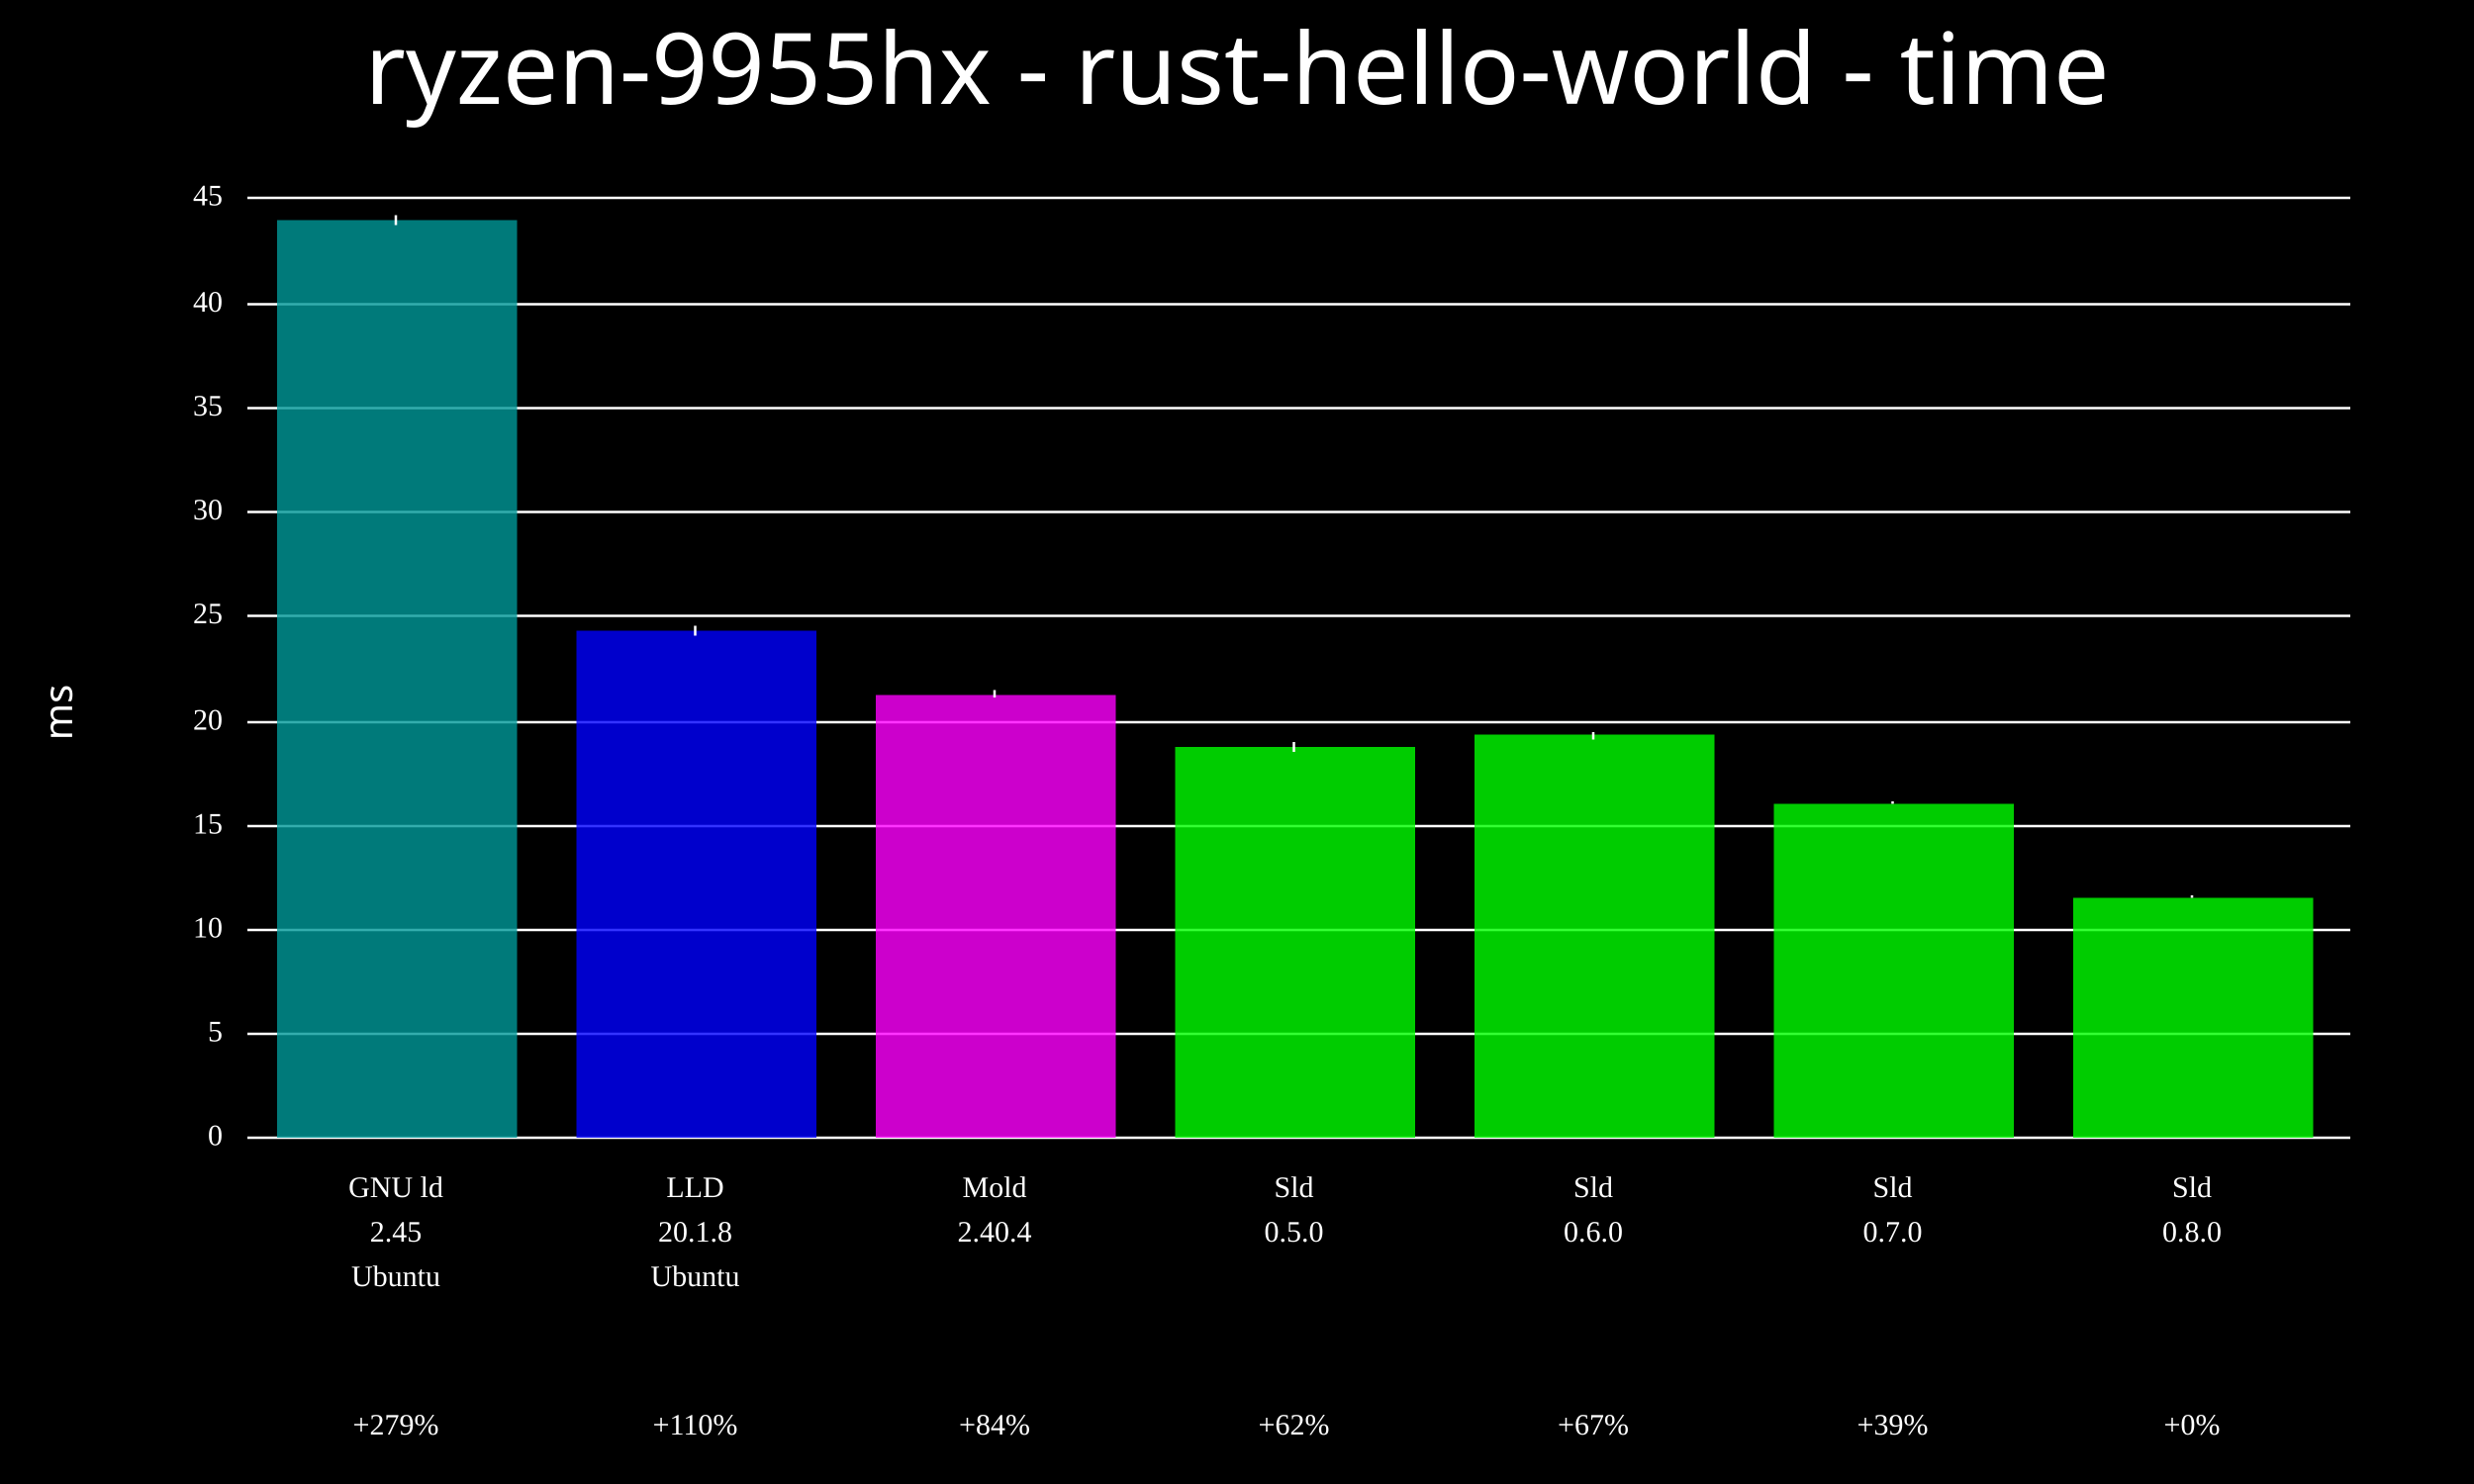
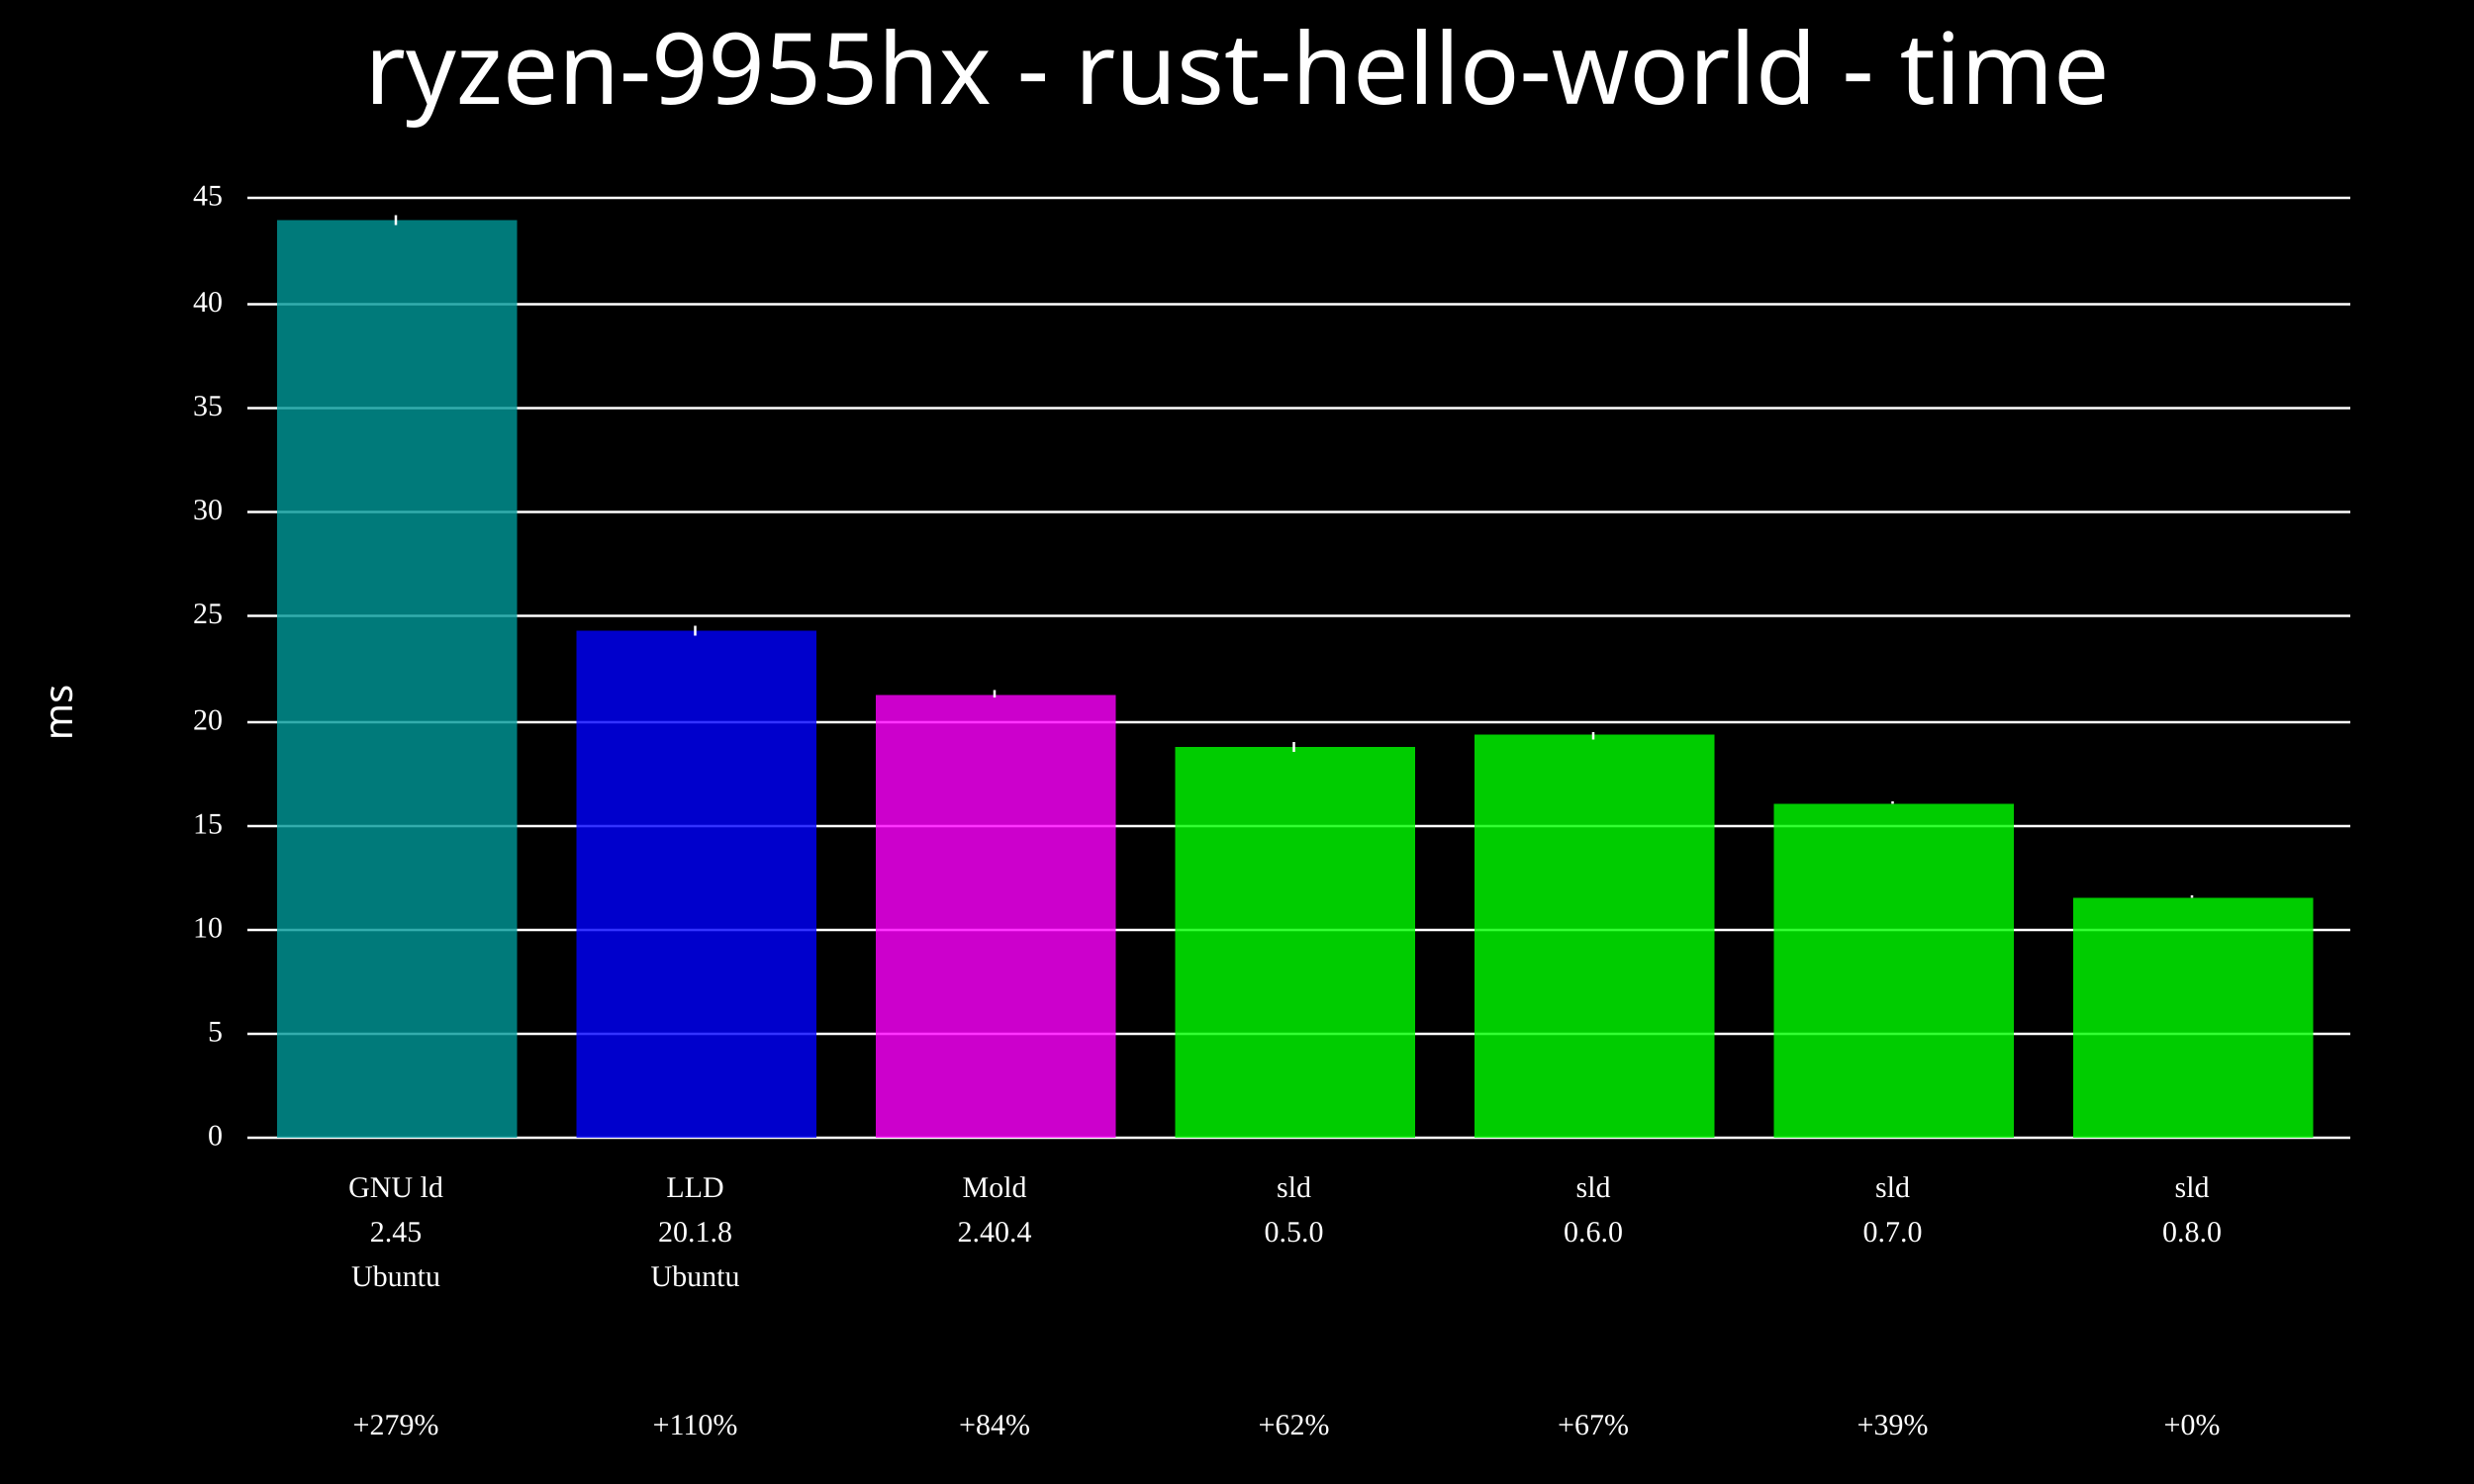
<svg xmlns="http://www.w3.org/2000/svg" width="1000" height="600" viewBox="0 0 1000 600">
  <rect x="0" y="0" width="1000" height="600" fill="#000000" />
  <text x="500" y="10" dy="0.8em" text-anchor="middle" font-family="sans-serif" font-size="40" fill="#FFFFFF">
ryzen-9955hx - rust-hello-world - time</text>
  <text x="5" y="300" dy="0.76em" text-anchor="middle" font-family="sans-serif" font-size="16" fill="#FFFFFF" transform="rotate(270, 5, 288)">ms</text>
  <line x1="100" y1="460" x2="950" y2="460" stroke="#FFFFFF" />
  <text x="90" y="460" dy="0.5ex" text-anchor="end" fill="#FFFFFF">0</text>
  <line x1="100" y1="418" x2="950" y2="418" stroke="#FFFFFF" />
  <text x="90" y="418" dy="0.5ex" text-anchor="end" fill="#FFFFFF">5</text>
  <line x1="100" y1="376" x2="950" y2="376" stroke="#FFFFFF" />
  <text x="90" y="376" dy="0.5ex" text-anchor="end" fill="#FFFFFF">10</text>
  <line x1="100" y1="334" x2="950" y2="334" stroke="#FFFFFF" />
  <text x="90" y="334" dy="0.5ex" text-anchor="end" fill="#FFFFFF">15</text>
  <line x1="100" y1="292" x2="950" y2="292" stroke="#FFFFFF" />
  <text x="90" y="292" dy="0.5ex" text-anchor="end" fill="#FFFFFF">20</text>
  <line x1="100" y1="249" x2="950" y2="249" stroke="#FFFFFF" />
  <text x="90" y="249" dy="0.5ex" text-anchor="end" fill="#FFFFFF">25</text>
  <line x1="100" y1="207" x2="950" y2="207" stroke="#FFFFFF" />
  <text x="90" y="207" dy="0.5ex" text-anchor="end" fill="#FFFFFF">30</text>
  <line x1="100" y1="165" x2="950" y2="165" stroke="#FFFFFF" />
  <text x="90" y="165" dy="0.5ex" text-anchor="end" fill="#FFFFFF">35</text>
  <line x1="100" y1="123" x2="950" y2="123" stroke="#FFFFFF" />
  <text x="90" y="123" dy="0.5ex" text-anchor="end" fill="#FFFFFF">40</text>
  <line x1="100" y1="80" x2="950" y2="80" stroke="#FFFFFF" />
  <text x="90" y="80" dy="0.5ex" text-anchor="end" fill="#FFFFFF">45</text>
  <rect fill="#009999" opacity="0.8" x="112" y="89" width="97" height="371" />
  <line stroke="#FFFFFF" x1="160" y1="87" x2="160" y2="91" />
  <text x="160" y="484" fill="#FFFFFF" text-anchor="middle">GNU ld</text>
  <text x="160" y="502" fill="#FFFFFF" text-anchor="middle">2.45</text>
  <text x="160" y="520" fill="#FFFFFF" text-anchor="middle">Ubuntu</text>
  <text x="160" y="580" fill="#FFFFFF" text-anchor="middle">+279%</text>
  <rect fill="#0000FF" opacity="0.8" x="233" y="255" width="97" height="205" />
  <line stroke="#FFFFFF" x1="281" y1="253" x2="281" y2="257" />
  <text x="281" y="484" fill="#FFFFFF" text-anchor="middle">LLD</text>
  <text x="281" y="502" fill="#FFFFFF" text-anchor="middle">20.1.8</text>
  <text x="281" y="520" fill="#FFFFFF" text-anchor="middle">Ubuntu</text>
  <text x="281" y="580" fill="#FFFFFF" text-anchor="middle">+110%</text>
  <rect fill="#FF00FF" opacity="0.8" x="354" y="281" width="97" height="179" />
  <line stroke="#FFFFFF" x1="402" y1="279" x2="402" y2="282" />
  <text x="402" y="484" fill="#FFFFFF" text-anchor="middle">Mold</text>
  <text x="402" y="502" fill="#FFFFFF" text-anchor="middle">2.40.4</text>
  <text x="402" y="580" fill="#FFFFFF" text-anchor="middle">+84%</text>
  <rect fill="#00FF00" opacity="0.8" x="475" y="302" width="97" height="158" />
  <line stroke="#FFFFFF" x1="523" y1="300" x2="523" y2="304" />
-   <text x="523" y="484" fill="#FFFFFF" text-anchor="middle">Sld</text>
+   <text x="523" y="484" fill="#FFFFFF" text-anchor="middle">sld</text>
  <text x="523" y="502" fill="#FFFFFF" text-anchor="middle">0.5.0</text>
  <text x="523" y="580" fill="#FFFFFF" text-anchor="middle">+62%</text>
  <rect fill="#00FF00" opacity="0.8" x="596" y="297" width="97" height="163" />
  <line stroke="#FFFFFF" x1="644" y1="296" x2="644" y2="299" />
-   <text x="644" y="484" fill="#FFFFFF" text-anchor="middle">Sld</text>
+   <text x="644" y="484" fill="#FFFFFF" text-anchor="middle">sld</text>
  <text x="644" y="502" fill="#FFFFFF" text-anchor="middle">0.6.0</text>
  <text x="644" y="580" fill="#FFFFFF" text-anchor="middle">+67%</text>
  <rect fill="#00FF00" opacity="0.8" x="717" y="325" width="97" height="135" />
  <line stroke="#FFFFFF" x1="765" y1="324" x2="765" y2="325" />
-   <text x="765" y="484" fill="#FFFFFF" text-anchor="middle">Sld</text>
+   <text x="765" y="484" fill="#FFFFFF" text-anchor="middle">sld</text>
  <text x="765" y="502" fill="#FFFFFF" text-anchor="middle">0.7.0</text>
  <text x="765" y="580" fill="#FFFFFF" text-anchor="middle">+39%</text>
  <rect fill="#00FF00" opacity="0.8" x="838" y="363" width="97" height="97" />
  <line stroke="#FFFFFF" x1="886" y1="362" x2="886" y2="363" />
-   <text x="886" y="484" fill="#FFFFFF" text-anchor="middle">Sld</text>
+   <text x="886" y="484" fill="#FFFFFF" text-anchor="middle">sld</text>
  <text x="886" y="502" fill="#FFFFFF" text-anchor="middle">0.8.0</text>
  <text x="886" y="580" fill="#FFFFFF" text-anchor="middle">+0%</text>
</svg>
